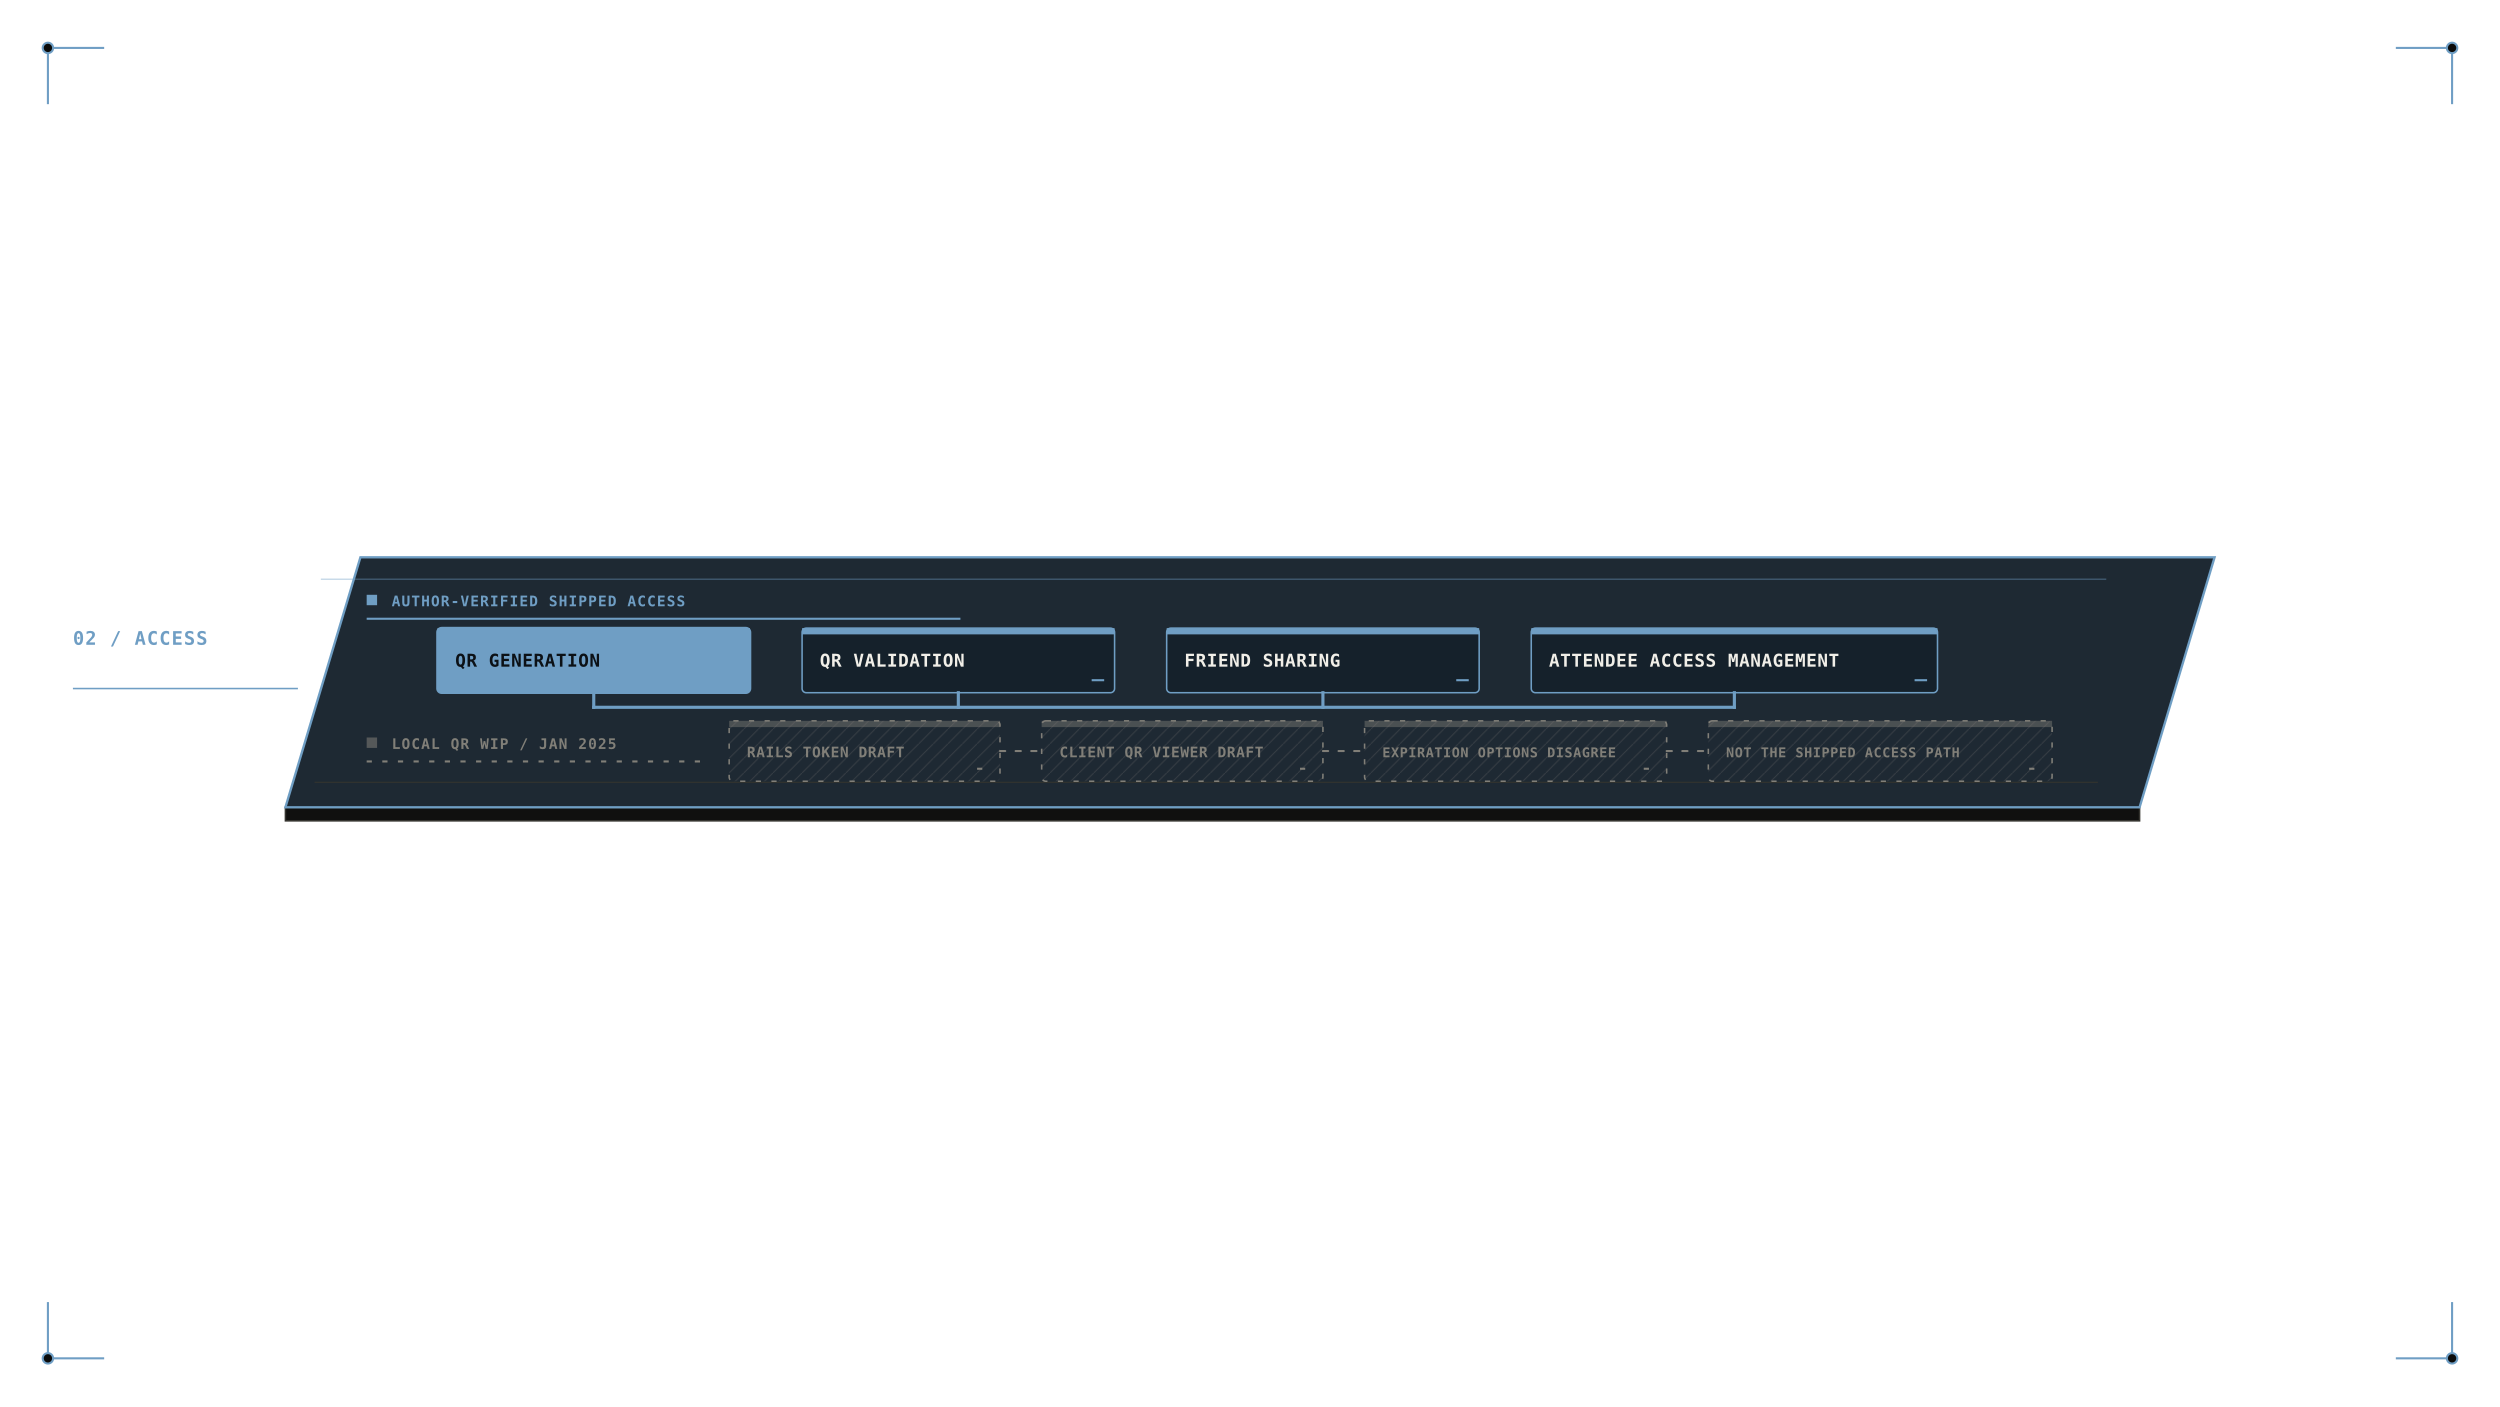
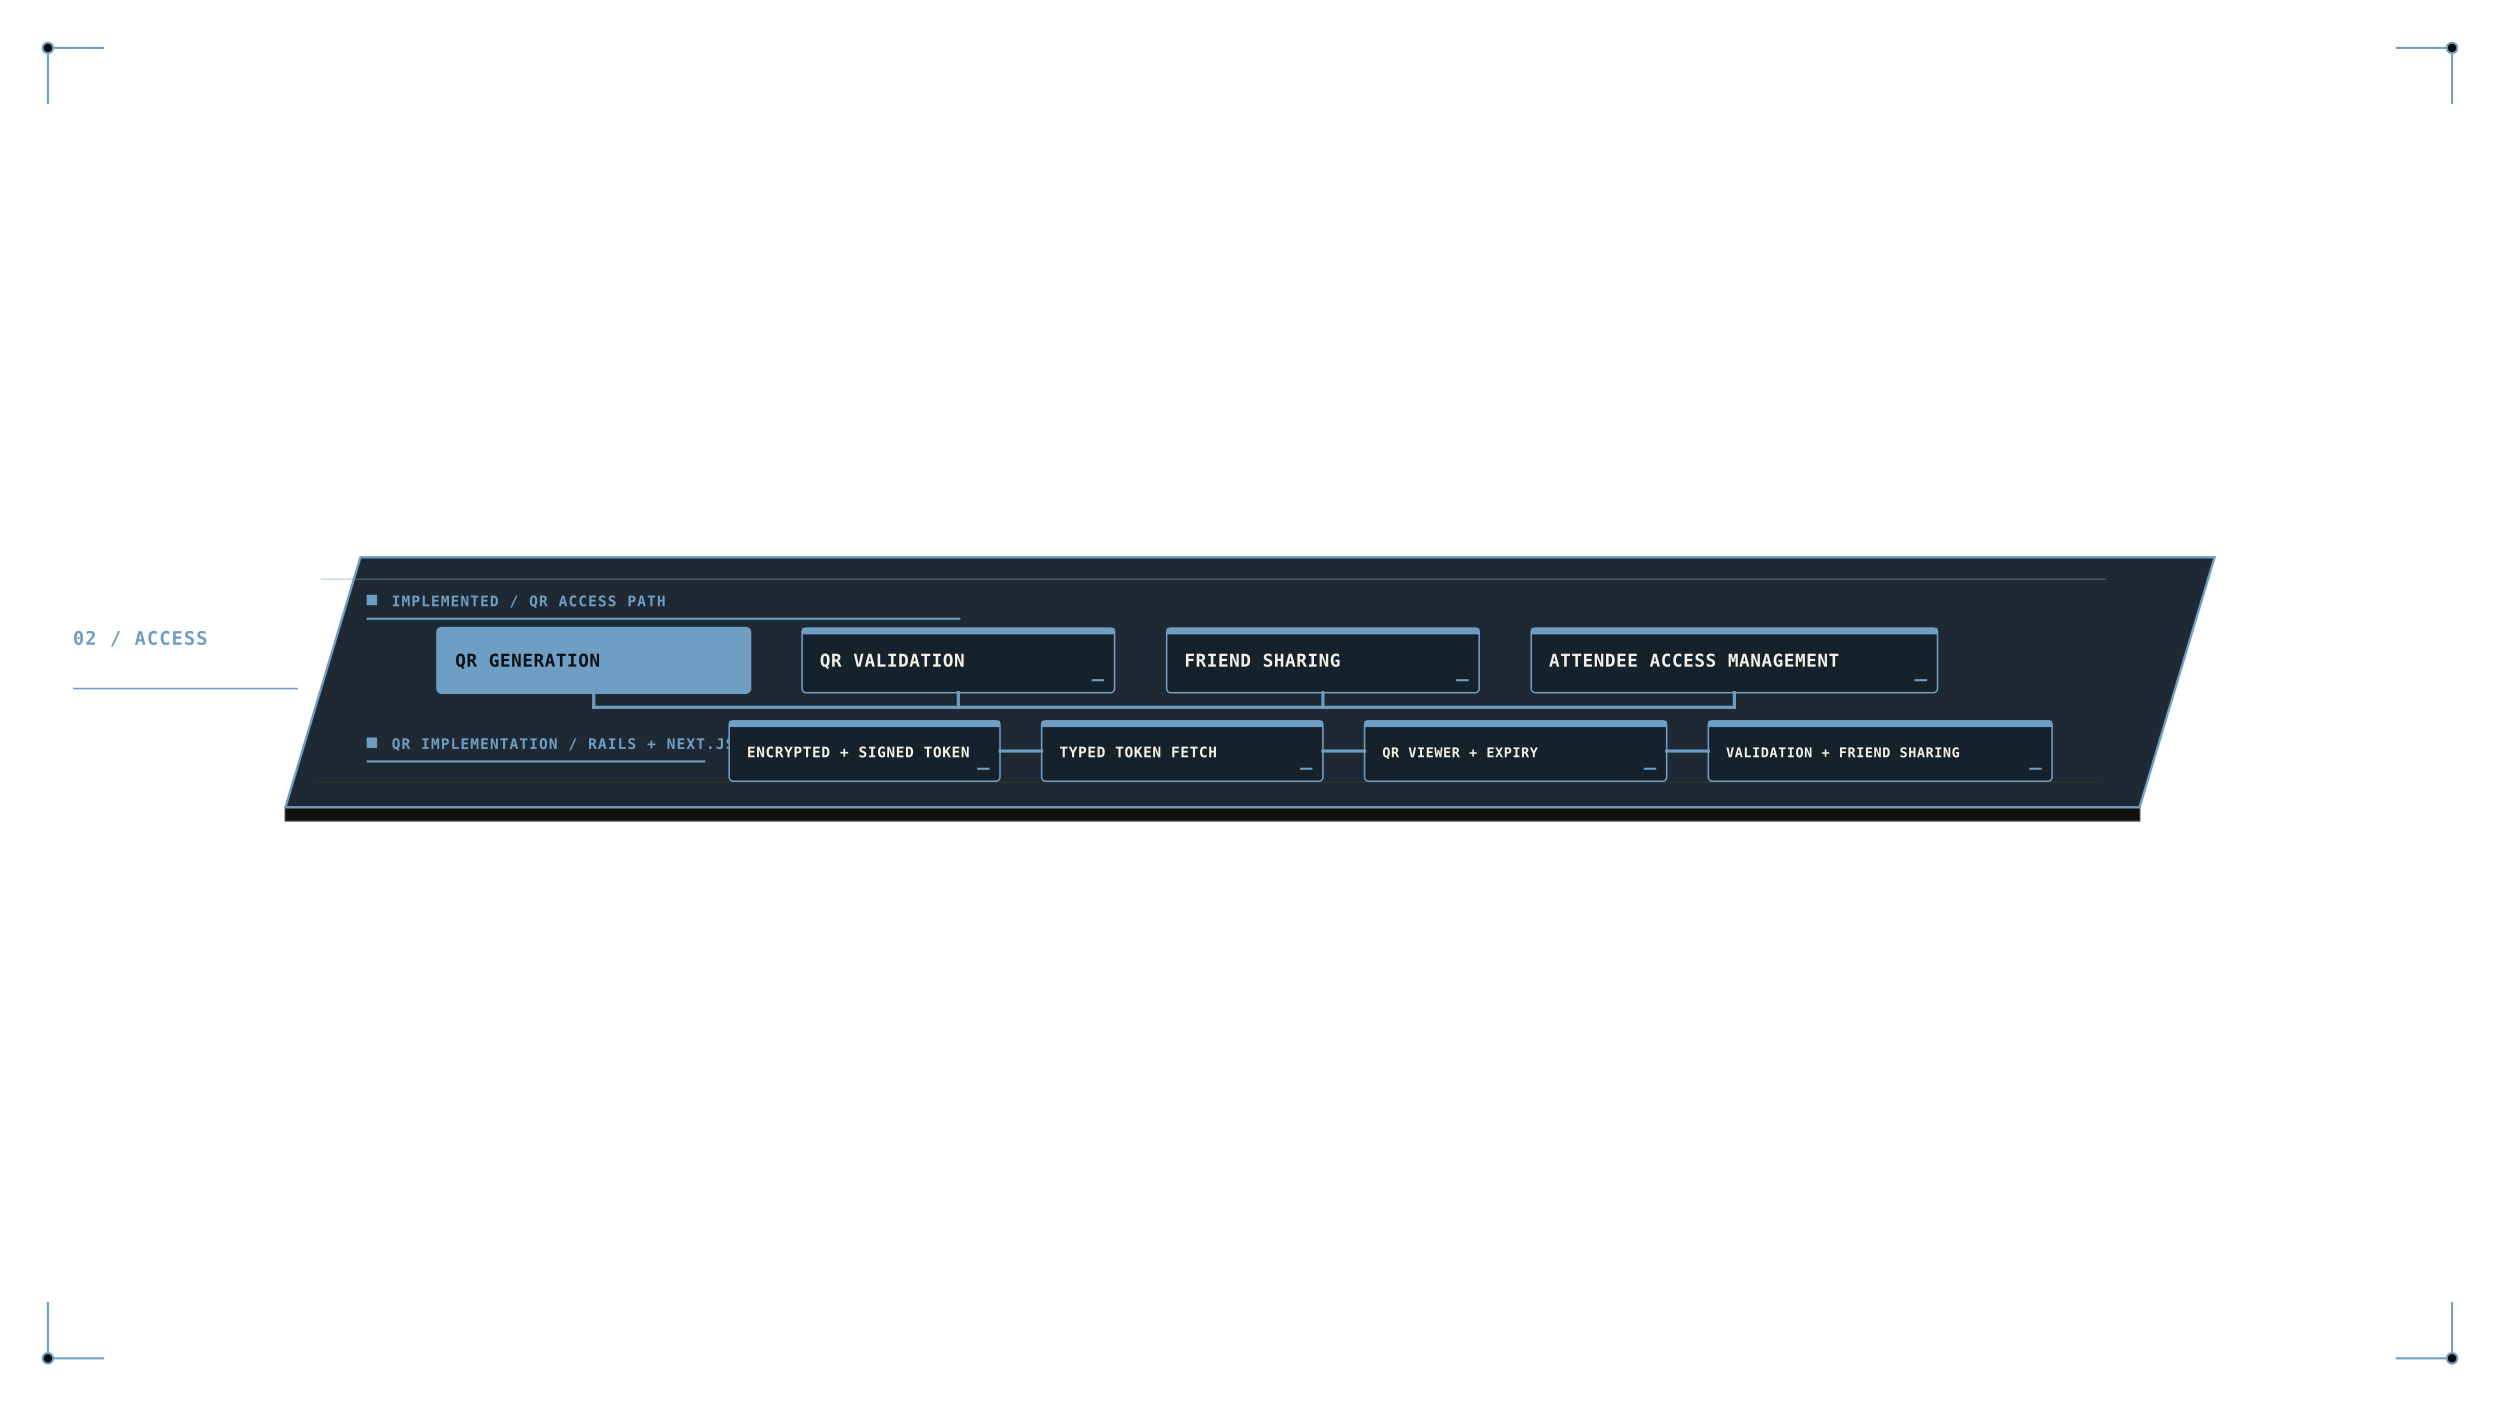
<svg xmlns="http://www.w3.org/2000/svg" viewBox="0 0 2400 1350" width="2400" height="1350" role="img" aria-labelledby="tickit-commerce-intelligence-access-layer-title tickit-commerce-intelligence-access-layer-description" shape-rendering="geometricPrecision">
  <defs>
    <style>.display{font-family:"Arial Narrow","Helvetica Neue",Arial,sans-serif;font-stretch:condensed}
    .sans{font-family:"Helvetica Neue",Arial,sans-serif}
    .mono{font-family:"SFMono-Regular",Menlo,Consolas,monospace}
    .current-line{fill:none;stroke:#e6d12a;stroke-width:3;stroke-linecap:square;stroke-linejoin:miter;vector-effect:non-scaling-stroke}
    .history-line{fill:none;stroke:#6f9ec4;stroke-width:3;stroke-linecap:square;stroke-linejoin:miter;vector-effect:non-scaling-stroke}
-     .wip-line{fill:none;stroke:#817f78;stroke-width:2;stroke-dasharray:5 10;stroke-linecap:round;stroke-linejoin:round;vector-effect:non-scaling-stroke}
    .structure-line{fill:none;stroke:#5a584f;stroke-width:2;stroke-linecap:square;stroke-linejoin:miter;vector-effect:non-scaling-stroke}
    .fine-line{fill:none;stroke:#34332e;stroke-width:1.25;vector-effect:non-scaling-stroke}</style>
    <pattern id="technical-grid" width="54" height="54" patternUnits="userSpaceOnUse">
      <line x1="0" y1="0" x2="54" y2="0" stroke="#34332e" stroke-width="1" stroke-opacity="0.4" />
      <line x1="0" y1="0" x2="0" y2="54" stroke="#34332e" stroke-width="1" stroke-opacity="0.4" />
    </pattern>
-     <pattern id="wip-hatch" width="14" height="14" patternUnits="userSpaceOnUse">
-       <line x1="0" y1="14" x2="14" y2="0" stroke="#817f78" stroke-width="1" stroke-opacity="0.25" />
-     </pattern>
    <marker id="arrow-current" viewBox="0 0 10 10" refX="8.5" refY="5" markerWidth="4" markerHeight="4" orient="auto-start-reverse">
      <path d="M 0 0 L 10 5 L 0 10 z" fill="#e6d12a" />
    </marker>
    <marker id="arrow-history" viewBox="0 0 10 10" refX="8.5" refY="5" markerWidth="4" markerHeight="4" orient="auto-start-reverse">
      <path d="M 0 0 L 10 5 L 0 10 z" fill="#6f9ec4" />
-     </marker>
-     <marker id="arrow-wip" viewBox="0 0 10 10" refX="8.5" refY="5" markerWidth="4" markerHeight="4" orient="auto-start-reverse">
-       <path d="M 0 0 L 10 5 L 0 10 z" fill="#817f78" />
    </marker>
  </defs>
  <g aria-hidden="true">
    <line x1="46" y1="46" x2="100" y2="46" stroke="#6f9ec4" stroke-width="2" />
    <line x1="46" y1="46" x2="46" y2="100" stroke="#6f9ec4" stroke-width="2" />
    <circle cx="46" cy="46" r="5" fill="#0b0b0a" stroke="#6f9ec4" stroke-width="2" />
    <line x1="2354" y1="46" x2="2300" y2="46" stroke="#6f9ec4" stroke-width="2" />
    <line x1="2354" y1="46" x2="2354" y2="100" stroke="#6f9ec4" stroke-width="2" />
    <circle cx="2354" cy="46" r="5" fill="#0b0b0a" stroke="#6f9ec4" stroke-width="2" />
    <line x1="46" y1="1304" x2="100" y2="1304" stroke="#6f9ec4" stroke-width="2" />
    <line x1="46" y1="1304" x2="46" y2="1250" stroke="#6f9ec4" stroke-width="2" />
    <circle cx="46" cy="1304" r="5" fill="#0b0b0a" stroke="#6f9ec4" stroke-width="2" />
    <line x1="2354" y1="1304" x2="2300" y2="1304" stroke="#6f9ec4" stroke-width="2" />
    <line x1="2354" y1="1304" x2="2354" y2="1250" stroke="#6f9ec4" stroke-width="2" />
    <circle cx="2354" cy="1304" r="5" fill="#0b0b0a" stroke="#6f9ec4" stroke-width="2" />
  </g>
  <g data-claim-id="access-plane">
    <polygon points="274,775 2054,775 2054,788 274,788" fill="#10100f" stroke="#34332e" stroke-width="1.5" />
    <polygon points="346,535 2126,535 2054,775 274,775" fill="#15212b" fill-opacity="0.96" stroke="#6f9ec4" stroke-width="2.25" />
    <line x1="308" y1="556" x2="2022" y2="556" stroke="#6f9ec4" stroke-width="1" stroke-opacity="0.55" />
    <line x1="302" y1="751" x2="2014" y2="751" stroke="#34332e" stroke-width="1" />
    <g>
      <text x="70" y="619" class="mono" fill="#6f9ec4" font-size="18" font-weight="700" letter-spacing="1">02 / ACCESS</text>
    </g>
    <line x1="70" y1="661" x2="286" y2="661" stroke="#6f9ec4" stroke-width="1.5" />
  </g>
  <g data-claim-id="access-rail">
    <line x1="352" y1="594" x2="922" y2="594" stroke="#6f9ec4" stroke-width="2" />
    <rect x="352" y="571" width="10" height="10" fill="#6f9ec4" opacity="1" />
-     <text x="376" y="582" class="mono" fill="#6f9ec4" font-size="14" font-weight="700" letter-spacing="1">AUTHOR-VERIFIED SHIPPED ACCESS</text>
+     <text x="376" y="582" class="mono" fill="#6f9ec4" font-size="14" font-weight="700" letter-spacing="1">IMPLEMENTED / QR ACCESS PATH</text>
  </g>
  <g data-claim-id="access-qr-generation">
    <rect x="420" y="603" width="300" height="62" rx="4" fill="#6f9ec4" stroke="#6f9ec4" stroke-width="2.5" />
    <rect x="420" y="603" width="300" height="6" fill="#6f9ec4" opacity="1" />
    <g>
      <text x="437" y="640" class="mono" fill="#0c1116" font-size="17" font-weight="760" letter-spacing="0.5">QR GENERATION</text>
    </g>
    <line x1="698" y1="653" x2="710" y2="653" stroke="#6f9ec4" stroke-width="2" />
  </g>
  <g data-claim-id="access-qr-validation">
    <rect x="770" y="603" width="300" height="62" rx="4" fill="#15212b" stroke="#6f9ec4" stroke-width="1.5" />
    <rect x="770" y="603" width="300" height="6" fill="#6f9ec4" opacity="1" />
    <g>
      <text x="787" y="640" class="mono" fill="#f1efe8" font-size="17" font-weight="620" letter-spacing="0.5">QR VALIDATION</text>
    </g>
    <line x1="1048" y1="653" x2="1060" y2="653" stroke="#6f9ec4" stroke-width="2" />
  </g>
  <g data-claim-id="access-friend-sharing">
    <rect x="1120" y="603" width="300" height="62" rx="4" fill="#15212b" stroke="#6f9ec4" stroke-width="1.5" />
    <rect x="1120" y="603" width="300" height="6" fill="#6f9ec4" opacity="1" />
    <g>
      <text x="1137" y="640" class="mono" fill="#f1efe8" font-size="17" font-weight="620" letter-spacing="0.5">FRIEND SHARING</text>
    </g>
    <line x1="1398" y1="653" x2="1410" y2="653" stroke="#6f9ec4" stroke-width="2" />
  </g>
  <g data-claim-id="access-management">
    <rect x="1470" y="603" width="390" height="62" rx="4" fill="#15212b" stroke="#6f9ec4" stroke-width="1.5" />
    <rect x="1470" y="603" width="390" height="6" fill="#6f9ec4" opacity="1" />
    <g>
      <text x="1487" y="640" class="mono" fill="#f1efe8" font-size="17" font-weight="620" letter-spacing="0.5">ATTENDEE ACCESS MANAGEMENT</text>
    </g>
    <line x1="1838" y1="653" x2="1850" y2="653" stroke="#6f9ec4" stroke-width="2" />
  </g>
  <g data-claim-id="flow-access" fill="none">
    <polyline points="570,679 1665,679" class="history-line" />
    <polyline points="570,665 570,679" class="history-line" />
    <polyline points="920,665 920,679" class="history-line" />
    <polyline points="1270,665 1270,679" class="history-line" />
    <polyline points="1665,665 1665,679" class="history-line" />
  </g>
-   <g data-claim-id="wip-rail">
-     <line x1="352" y1="731" x2="677" y2="731" stroke="#817f78" stroke-width="2" stroke-dasharray="5 10" />
-     <rect x="352" y="708" width="10" height="10" fill="#817f78" opacity="0.55" />
-     <text x="376" y="719" class="mono" fill="#817f78" font-size="14" font-weight="700" letter-spacing="1">LOCAL QR WIP / JAN 2025</text>
+   <g data-claim-id="access-detail-rail">
+     <line x1="352" y1="731" x2="677" y2="731" stroke="#6f9ec4" stroke-width="2" />
+     <rect x="352" y="708" width="10" height="10" fill="#6f9ec4" opacity="1" />
+     <text x="376" y="719" class="mono" fill="#6f9ec4" font-size="14" font-weight="700" letter-spacing="1">QR IMPLEMENTATION / RAILS + NEXT.JS</text>
  </g>
-   <g data-claim-id="wip-rails">
-     <rect x="700" y="692" width="260" height="58" rx="4" fill="url(#wip-hatch)" stroke="#817f78" stroke-width="1.5" stroke-dasharray="5 10" />
-     <rect x="700" y="692" width="260" height="6" fill="#817f78" opacity="0.45" />
+   <g data-claim-id="access-detail-rails">
+     <rect x="700" y="692" width="260" height="58" rx="4" fill="#15212b" stroke="#6f9ec4" stroke-width="1.5" />
+     <rect x="700" y="692" width="260" height="6" fill="#6f9ec4" opacity="1" />
    <g>
-       <text x="717" y="727" class="mono" fill="#817f78" font-size="14" font-weight="620" letter-spacing="0.5">RAILS TOKEN DRAFT</text>
+       <text x="717" y="727" class="mono" fill="#f1efe8" font-size="14" font-weight="620" letter-spacing="0.5">ENCRYPTED + SIGNED TOKEN</text>
    </g>
-     <line x1="938" y1="738" x2="950" y2="738" stroke="#817f78" stroke-width="2" stroke-dasharray="5 10" />
+     <line x1="938" y1="738" x2="950" y2="738" stroke="#6f9ec4" stroke-width="2" />
  </g>
-   <g data-claim-id="wip-client">
-     <rect x="1000" y="692" width="270" height="58" rx="4" fill="url(#wip-hatch)" stroke="#817f78" stroke-width="1.5" stroke-dasharray="5 10" />
-     <rect x="1000" y="692" width="270" height="6" fill="#817f78" opacity="0.45" />
+   <g data-claim-id="access-detail-client">
+     <rect x="1000" y="692" width="270" height="58" rx="4" fill="#15212b" stroke="#6f9ec4" stroke-width="1.5" />
+     <rect x="1000" y="692" width="270" height="6" fill="#6f9ec4" opacity="1" />
    <g>
-       <text x="1017" y="727" class="mono" fill="#817f78" font-size="14" font-weight="620" letter-spacing="0.5">CLIENT QR VIEWER DRAFT</text>
+       <text x="1017" y="727" class="mono" fill="#f1efe8" font-size="14" font-weight="620" letter-spacing="0.5">TYPED TOKEN FETCH</text>
    </g>
-     <line x1="1248" y1="738" x2="1260" y2="738" stroke="#817f78" stroke-width="2" stroke-dasharray="5 10" />
+     <line x1="1248" y1="738" x2="1260" y2="738" stroke="#6f9ec4" stroke-width="2" />
  </g>
-   <g data-claim-id="wip-mismatch">
-     <rect x="1310" y="692" width="290" height="58" rx="4" fill="url(#wip-hatch)" stroke="#817f78" stroke-width="1.5" stroke-dasharray="5 10" />
-     <rect x="1310" y="692" width="290" height="6" fill="#817f78" opacity="0.45" />
+   <g data-claim-id="access-detail-viewer">
+     <rect x="1310" y="692" width="290" height="58" rx="4" fill="#15212b" stroke="#6f9ec4" stroke-width="1.5" />
+     <rect x="1310" y="692" width="290" height="6" fill="#6f9ec4" opacity="1" />
    <g>
-       <text x="1327" y="727" class="mono" fill="#817f78" font-size="13" font-weight="620" letter-spacing="0.5">EXPIRATION OPTIONS DISAGREE</text>
+       <text x="1327" y="727" class="mono" fill="#f1efe8" font-size="13" font-weight="620" letter-spacing="0.5">QR VIEWER + EXPIRY</text>
    </g>
-     <line x1="1578" y1="738" x2="1590" y2="738" stroke="#817f78" stroke-width="2" stroke-dasharray="5 10" />
+     <line x1="1578" y1="738" x2="1590" y2="738" stroke="#6f9ec4" stroke-width="2" />
  </g>
-   <g data-claim-id="wip-separation">
-     <rect x="1640" y="692" width="330" height="58" rx="4" fill="url(#wip-hatch)" stroke="#817f78" stroke-width="1.5" stroke-dasharray="5 10" />
-     <rect x="1640" y="692" width="330" height="6" fill="#817f78" opacity="0.45" />
+   <g data-claim-id="access-detail-validation">
+     <rect x="1640" y="692" width="330" height="58" rx="4" fill="#15212b" stroke="#6f9ec4" stroke-width="1.5" />
+     <rect x="1640" y="692" width="330" height="6" fill="#6f9ec4" opacity="1" />
    <g>
-       <text x="1657" y="727" class="mono" fill="#817f78" font-size="13" font-weight="620" letter-spacing="0.5">NOT THE SHIPPED ACCESS PATH</text>
+       <text x="1657" y="727" class="mono" fill="#f1efe8" font-size="13" font-weight="620" letter-spacing="0.5">VALIDATION + FRIEND SHARING</text>
    </g>
-     <line x1="1948" y1="738" x2="1960" y2="738" stroke="#817f78" stroke-width="2" stroke-dasharray="5 10" />
+     <line x1="1948" y1="738" x2="1960" y2="738" stroke="#6f9ec4" stroke-width="2" />
  </g>
-   <g data-claim-id="flow-wip" fill="none">
-     <polyline points="960,721 1000,721" class="wip-line" />
-     <polyline points="1270,721 1310,721" class="wip-line" />
-     <polyline points="1600,721 1640,721" class="wip-line" />
+   <g data-claim-id="flow-access-detail" fill="none">
+     <polyline points="960,721 1000,721" class="history-line" />
+     <polyline points="1270,721 1310,721" class="history-line" />
+     <polyline points="1600,721 1640,721" class="history-line" />
  </g>
</svg>
